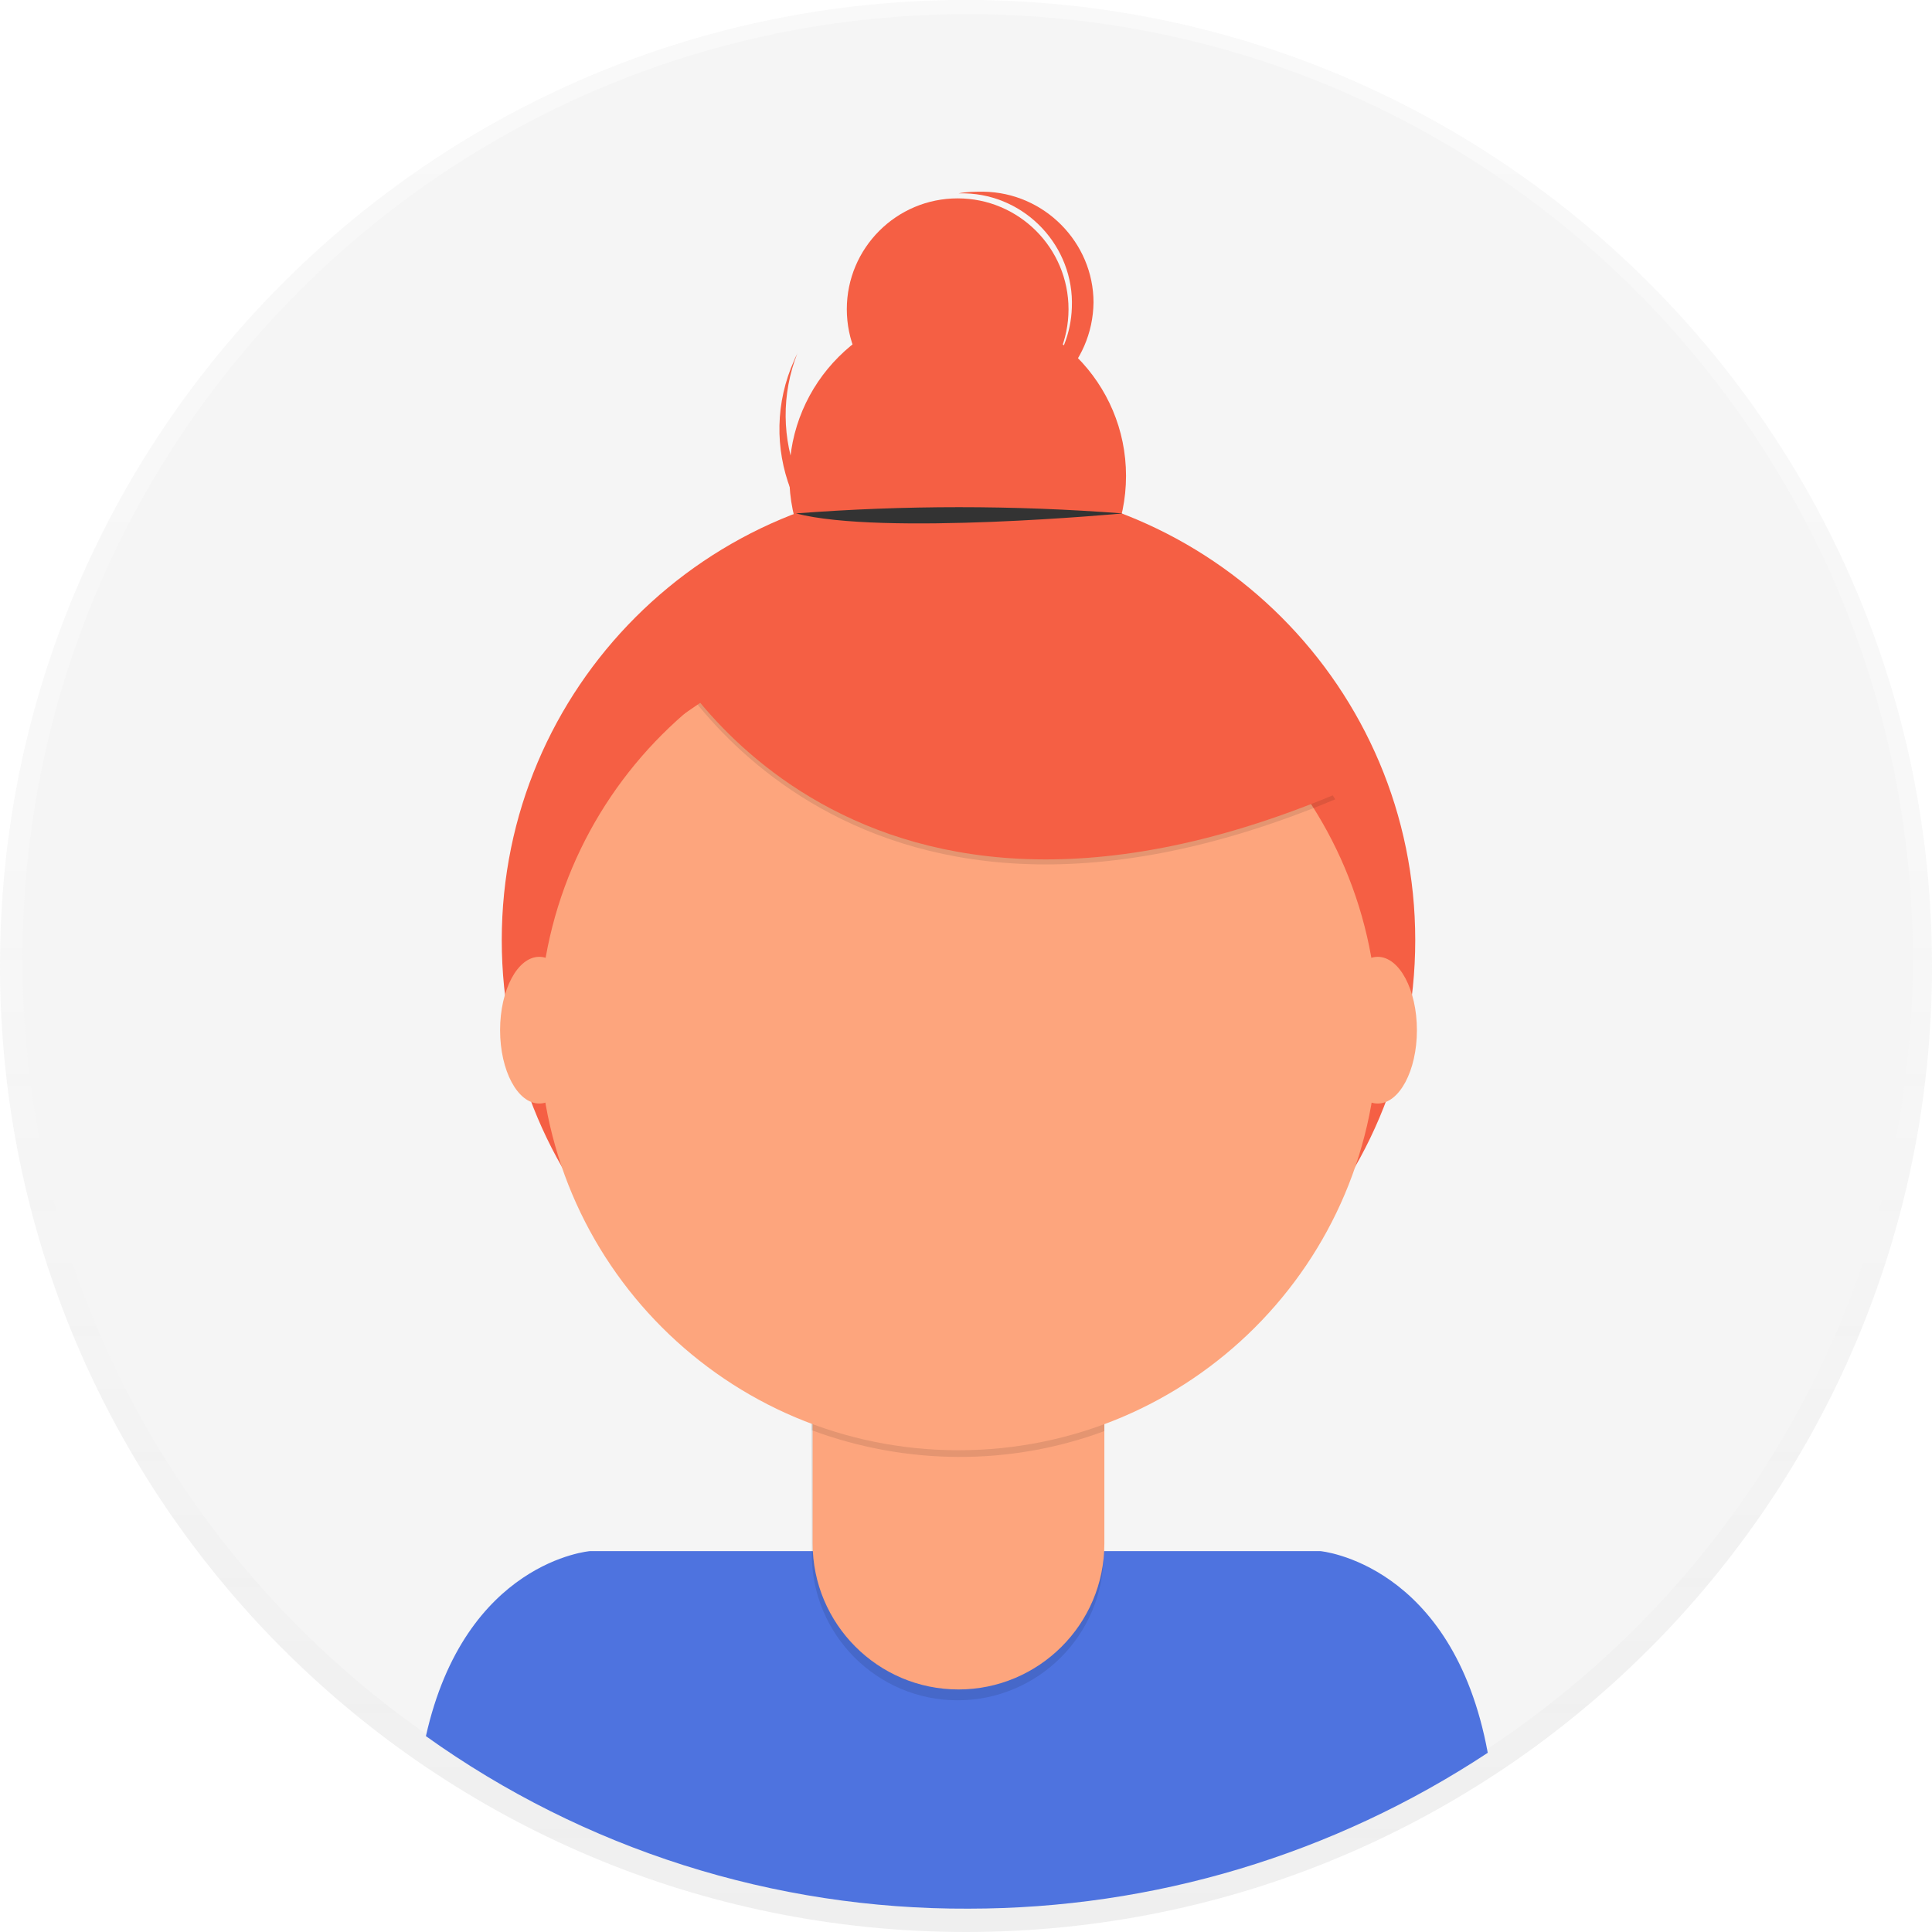
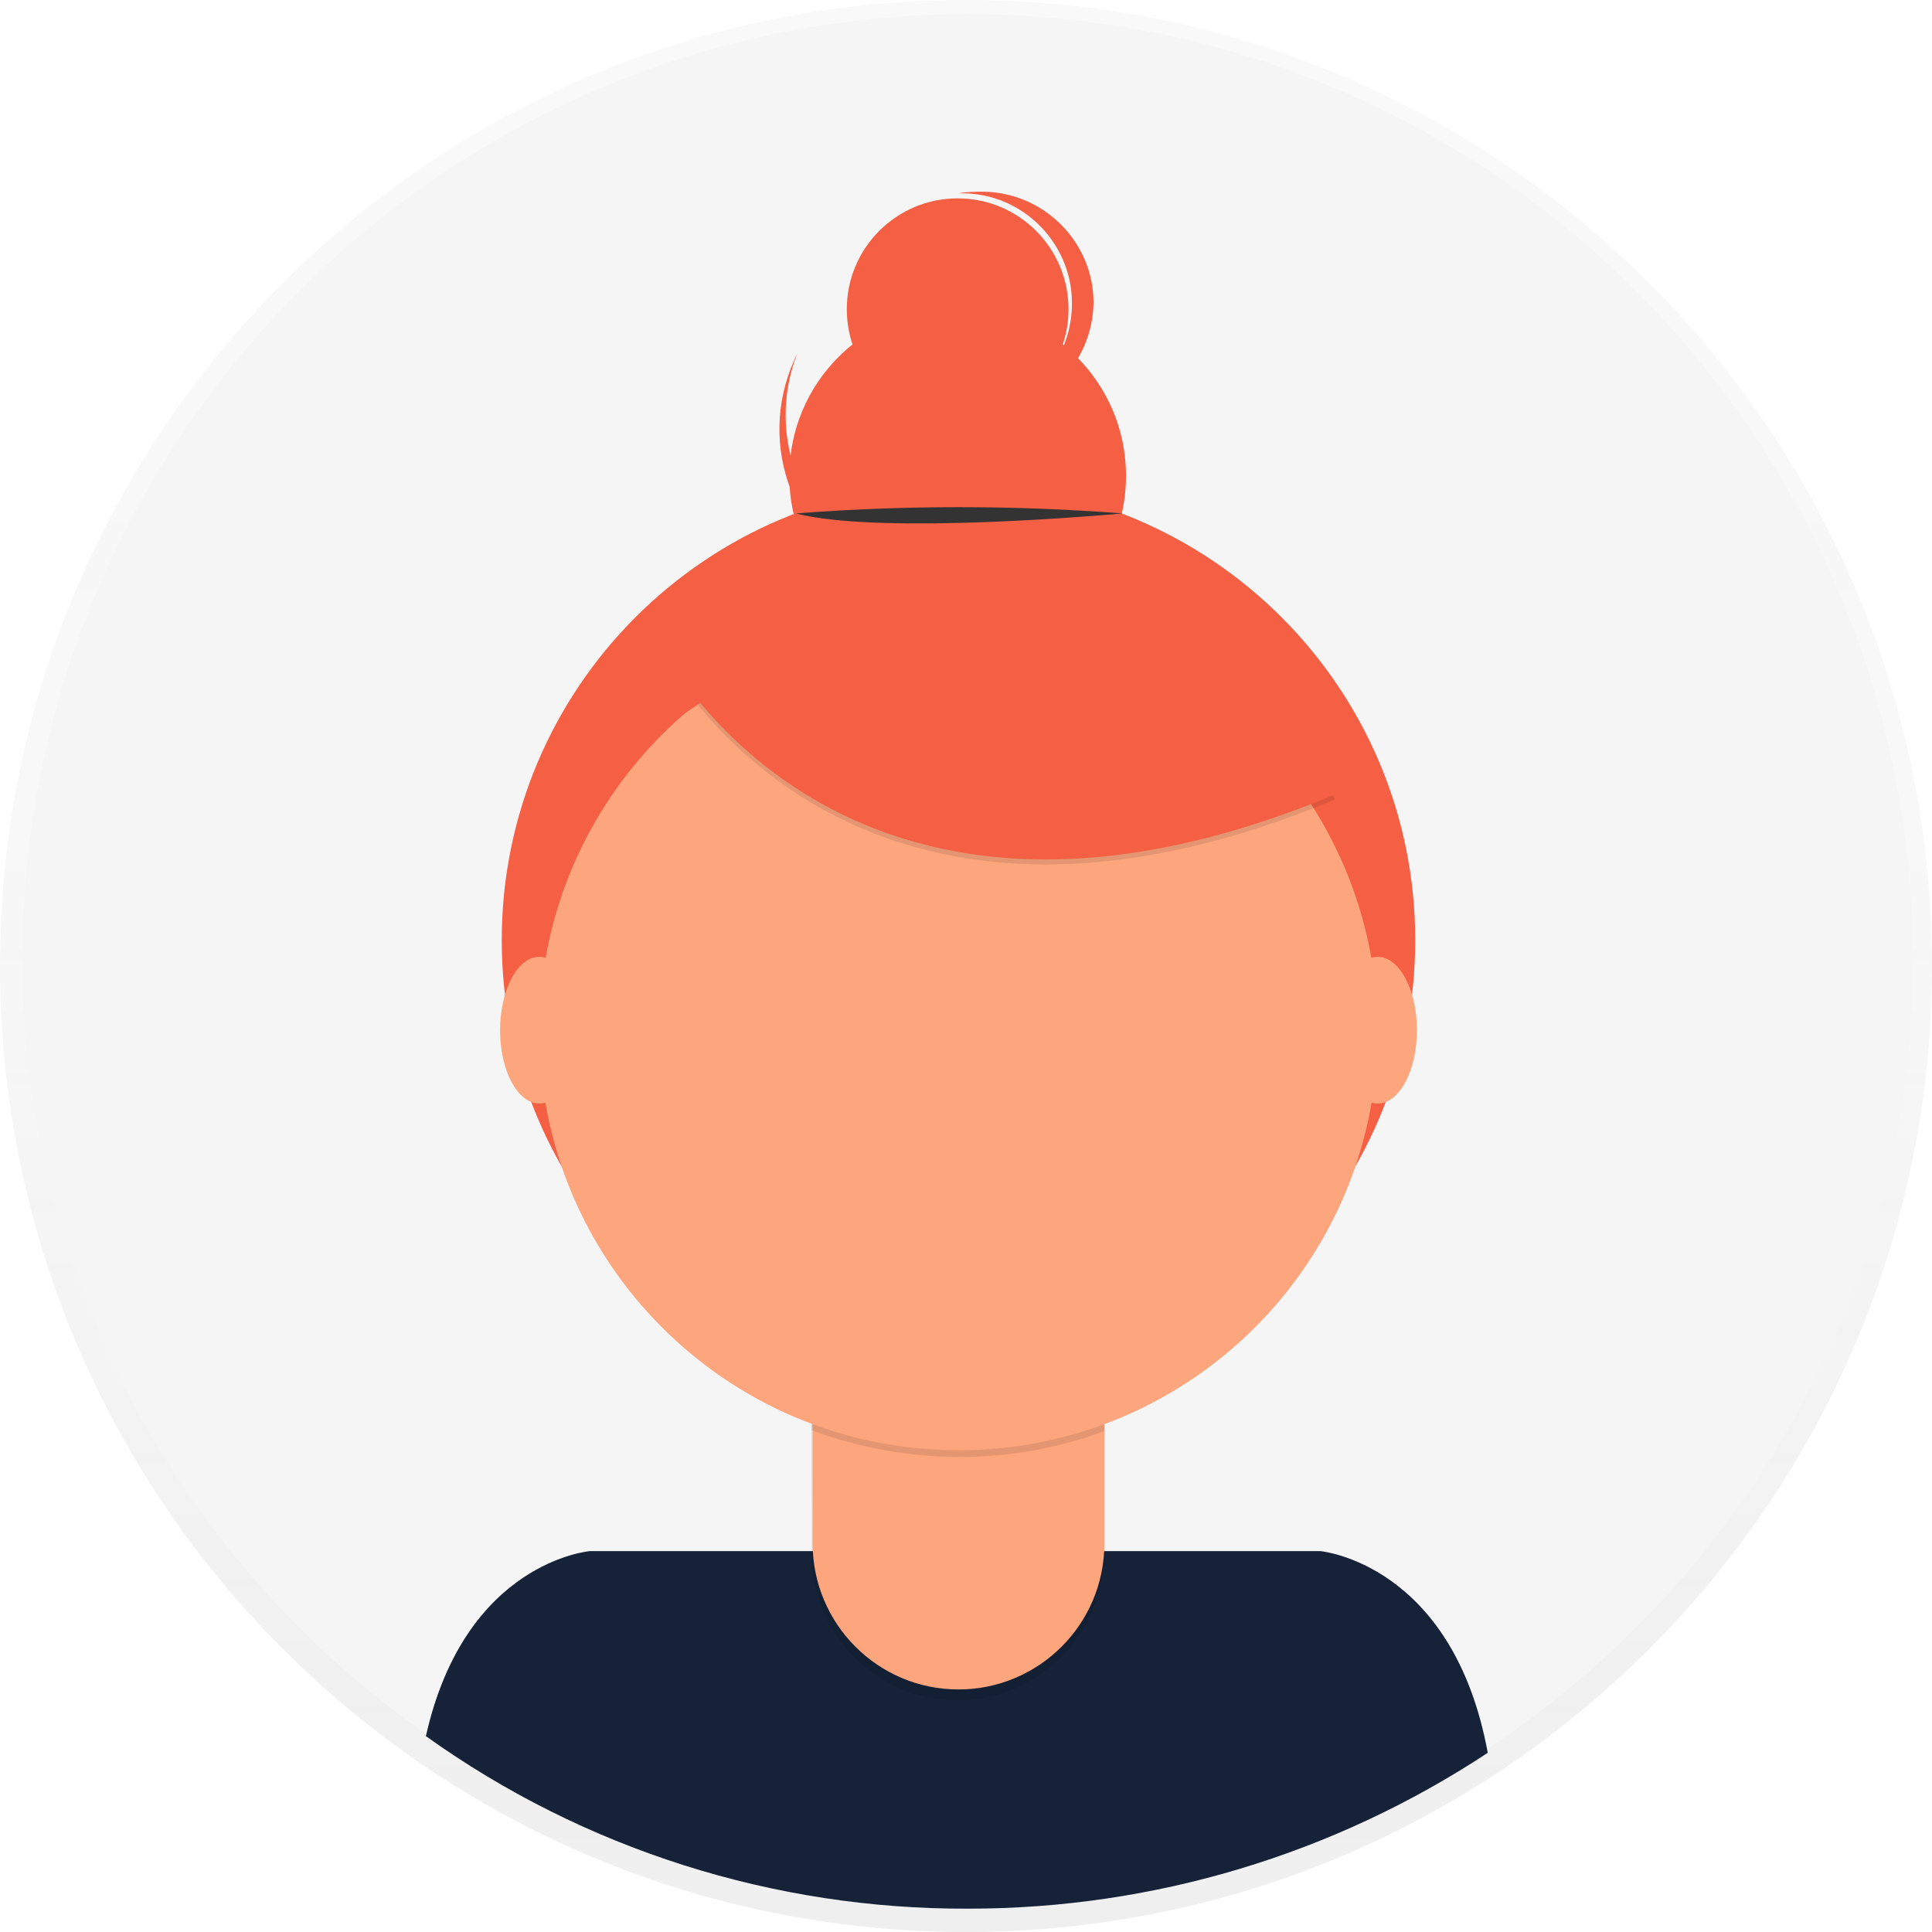
<svg xmlns="http://www.w3.org/2000/svg" version="1.1" id="_x38_8ce59e9-c4b8-4d1d-9d7a-ce0190159aa8" x="0px" y="0px" viewBox="0 0 231.8 231.8" style="enable-background:new 0 0 231.8 231.8;" xml:space="preserve">
  <style type="text/css">
	.st0{opacity:0.5;}
	.st1{fill:url(#SVGID_1_);}
	.st2{fill:#F5F5F5;}
- 	.st3{fill:#4E73DF;}
+ 	.st3{fill:#152238;}
	.st4{fill:#F55F44;}
	.st5{opacity:0.1;enable-background:new    ;}
	.st6{fill:#FDA57D;}
	.st7{fill:#333333;}
</style>
  <g class="st0">
    <linearGradient id="SVGID_1_" gradientUnits="userSpaceOnUse" x1="115.89" y1="9.36" x2="115.89" y2="241.14" gradientTransform="matrix(1 0 0 -1 0 241.14)">
      <stop offset="0" style="stop-color:#808080;stop-opacity:0.25" />
      <stop offset="0.54" style="stop-color:#808080;stop-opacity:0.12" />
      <stop offset="1" style="stop-color:#808080;stop-opacity:0.1" />
    </linearGradient>
    <circle class="st1" cx="115.9" cy="115.9" r="115.9" />
  </g>
  <circle class="st2" cx="116.1" cy="115.1" r="113.4" />
  <path class="st3" d="M116.2,229c22.2,0,43.8-6.5,62.3-18.7c-4.2-22.8-20.1-24.2-20.1-24.2H70.8c0,0-15,1.2-19.7,22.2  C70.1,221.9,92.9,229.1,116.2,229z" />
  <circle class="st4" cx="115" cy="112.8" r="54.8" />
  <path class="st5" d="M97.3,158.4h35.1l0,0v28.1c0,9.7-7.9,17.5-17.5,17.5l0,0l0,0c-9.7,0-17.5-7.9-17.5-17.5l0,0L97.3,158.4  L97.3,158.4z" />
  <path class="st6" d="M100.7,157.1h28.4c1.9,0,3.4,1.5,3.4,3.4l0,0v24.7c0,9.7-7.9,17.5-17.5,17.5l0,0l0,0c-9.7,0-17.5-7.9-17.5-17.5  l0,0v-24.7C97.4,158.6,98.8,157.1,100.7,157.1L100.7,157.1L100.7,157.1z" />
  <path class="st5" d="M97.4,171.6c11.3,4.2,23.8,4.3,35.1,0.1v-4.3H97.4V171.6z" />
  <circle class="st6" cx="115" cy="123.7" r="50.3" />
  <circle class="st4" cx="114.9" cy="57.1" r="20.2" />
  <circle class="st4" cx="114.9" cy="37.1" r="13.3" />
  <path class="st4" d="M106.2,68.2c-9.9-4.4-14.5-15.8-10.5-25.9c-0.1,0.3-0.3,0.6-0.4,0.9c-4.6,10.2,0,22.2,10.2,26.8  s22.2,0,26.8-10.2c0.1-0.3,0.2-0.6,0.4-0.9C127.6,68.5,116,72.6,106.2,68.2z" />
  <path class="st5" d="M79.2,77.9c0,0,21.2,43,81,18l-13.9-21.8l-24.7-8.9L79.2,77.9z" />
  <path class="st4" d="M79.2,77.3c0,0,21.2,43,81,18l-13.9-21.8l-24.7-8.9L79.2,77.3z" />
  <path class="st7" d="M95.5,61.6c13-1,26.1-1,39.2,0C134.7,61.6,105.8,64.3,95.5,61.6z" />
  <path class="st4" d="M118,23c-1,0-2,0-3,0.2h0.8c7.3,0.2,13.1,6.4,12.8,13.7c-0.2,6.2-4.7,11.5-10.8,12.6  c7.3,0.1,13.3-5.8,13.4-13.2C131.2,29.1,125.3,23.1,118,23L118,23z" />
  <ellipse class="st6" cx="64.7" cy="123.6" rx="4.7" ry="8.8" />
  <ellipse class="st6" cx="165.3" cy="123.6" rx="4.7" ry="8.8" />
  <polygon class="st4" points="76,78.6 85.8,73.5 88,81.6 82,85.7 " />
</svg>
